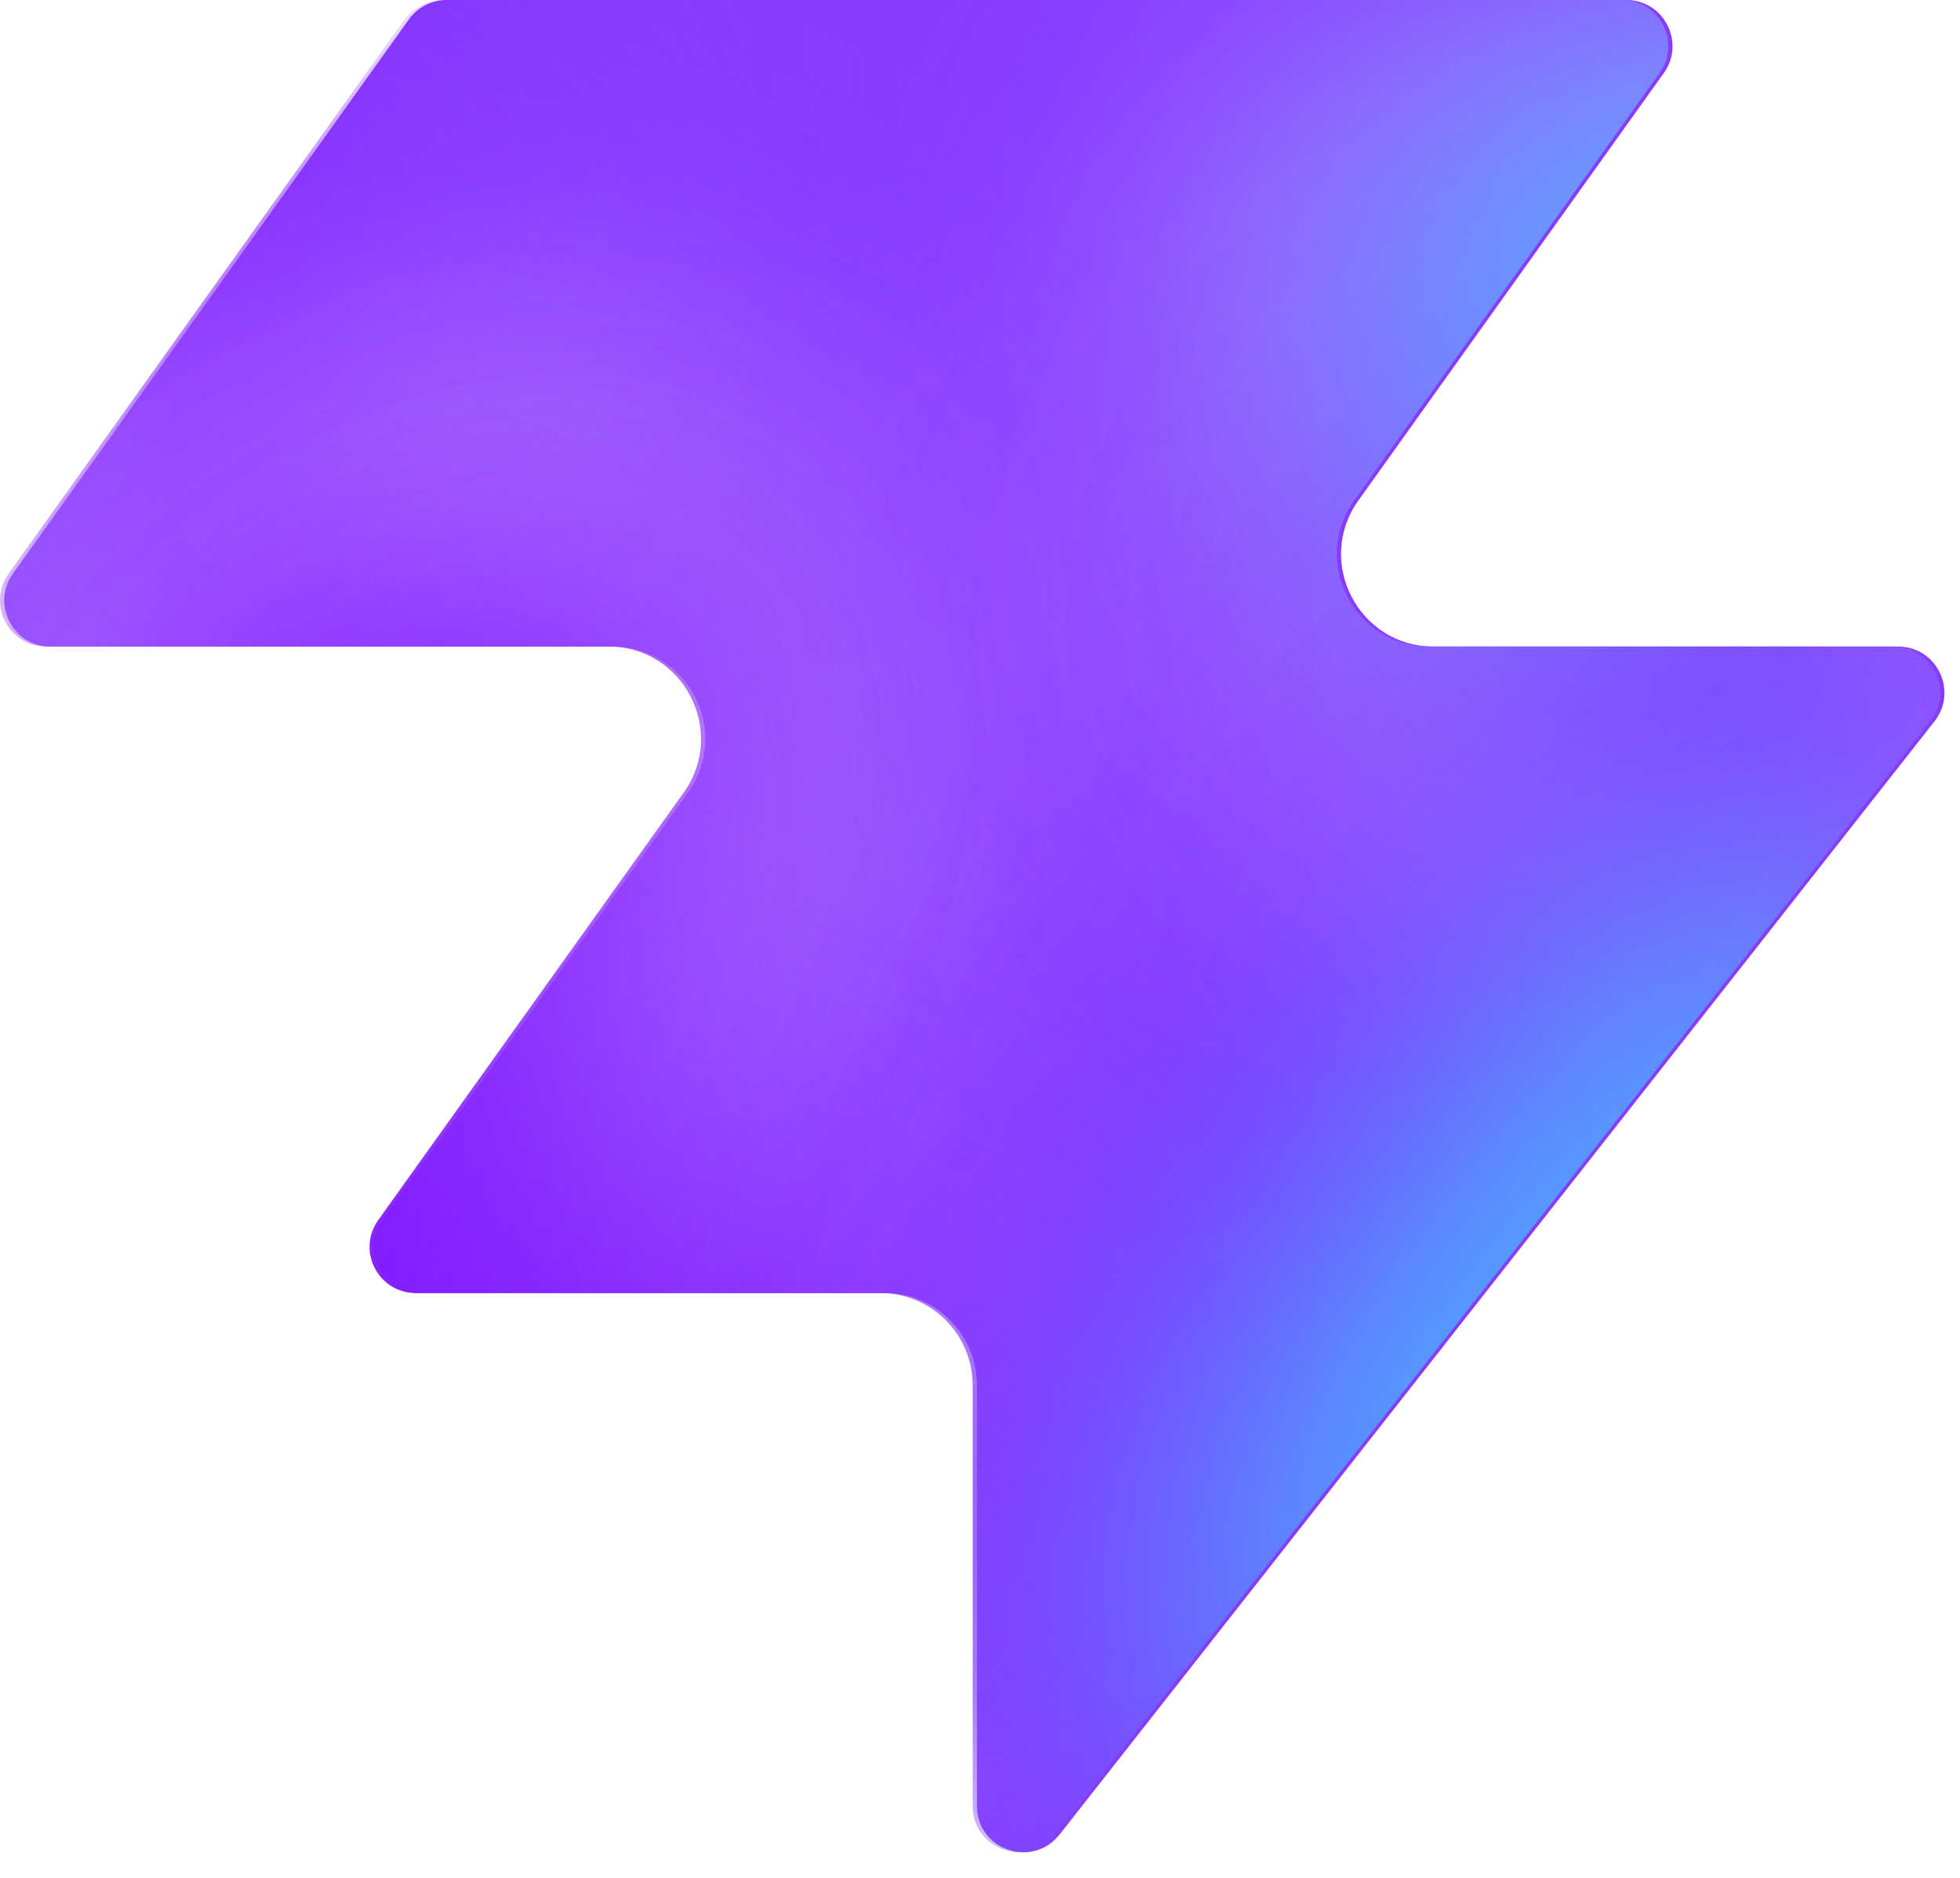
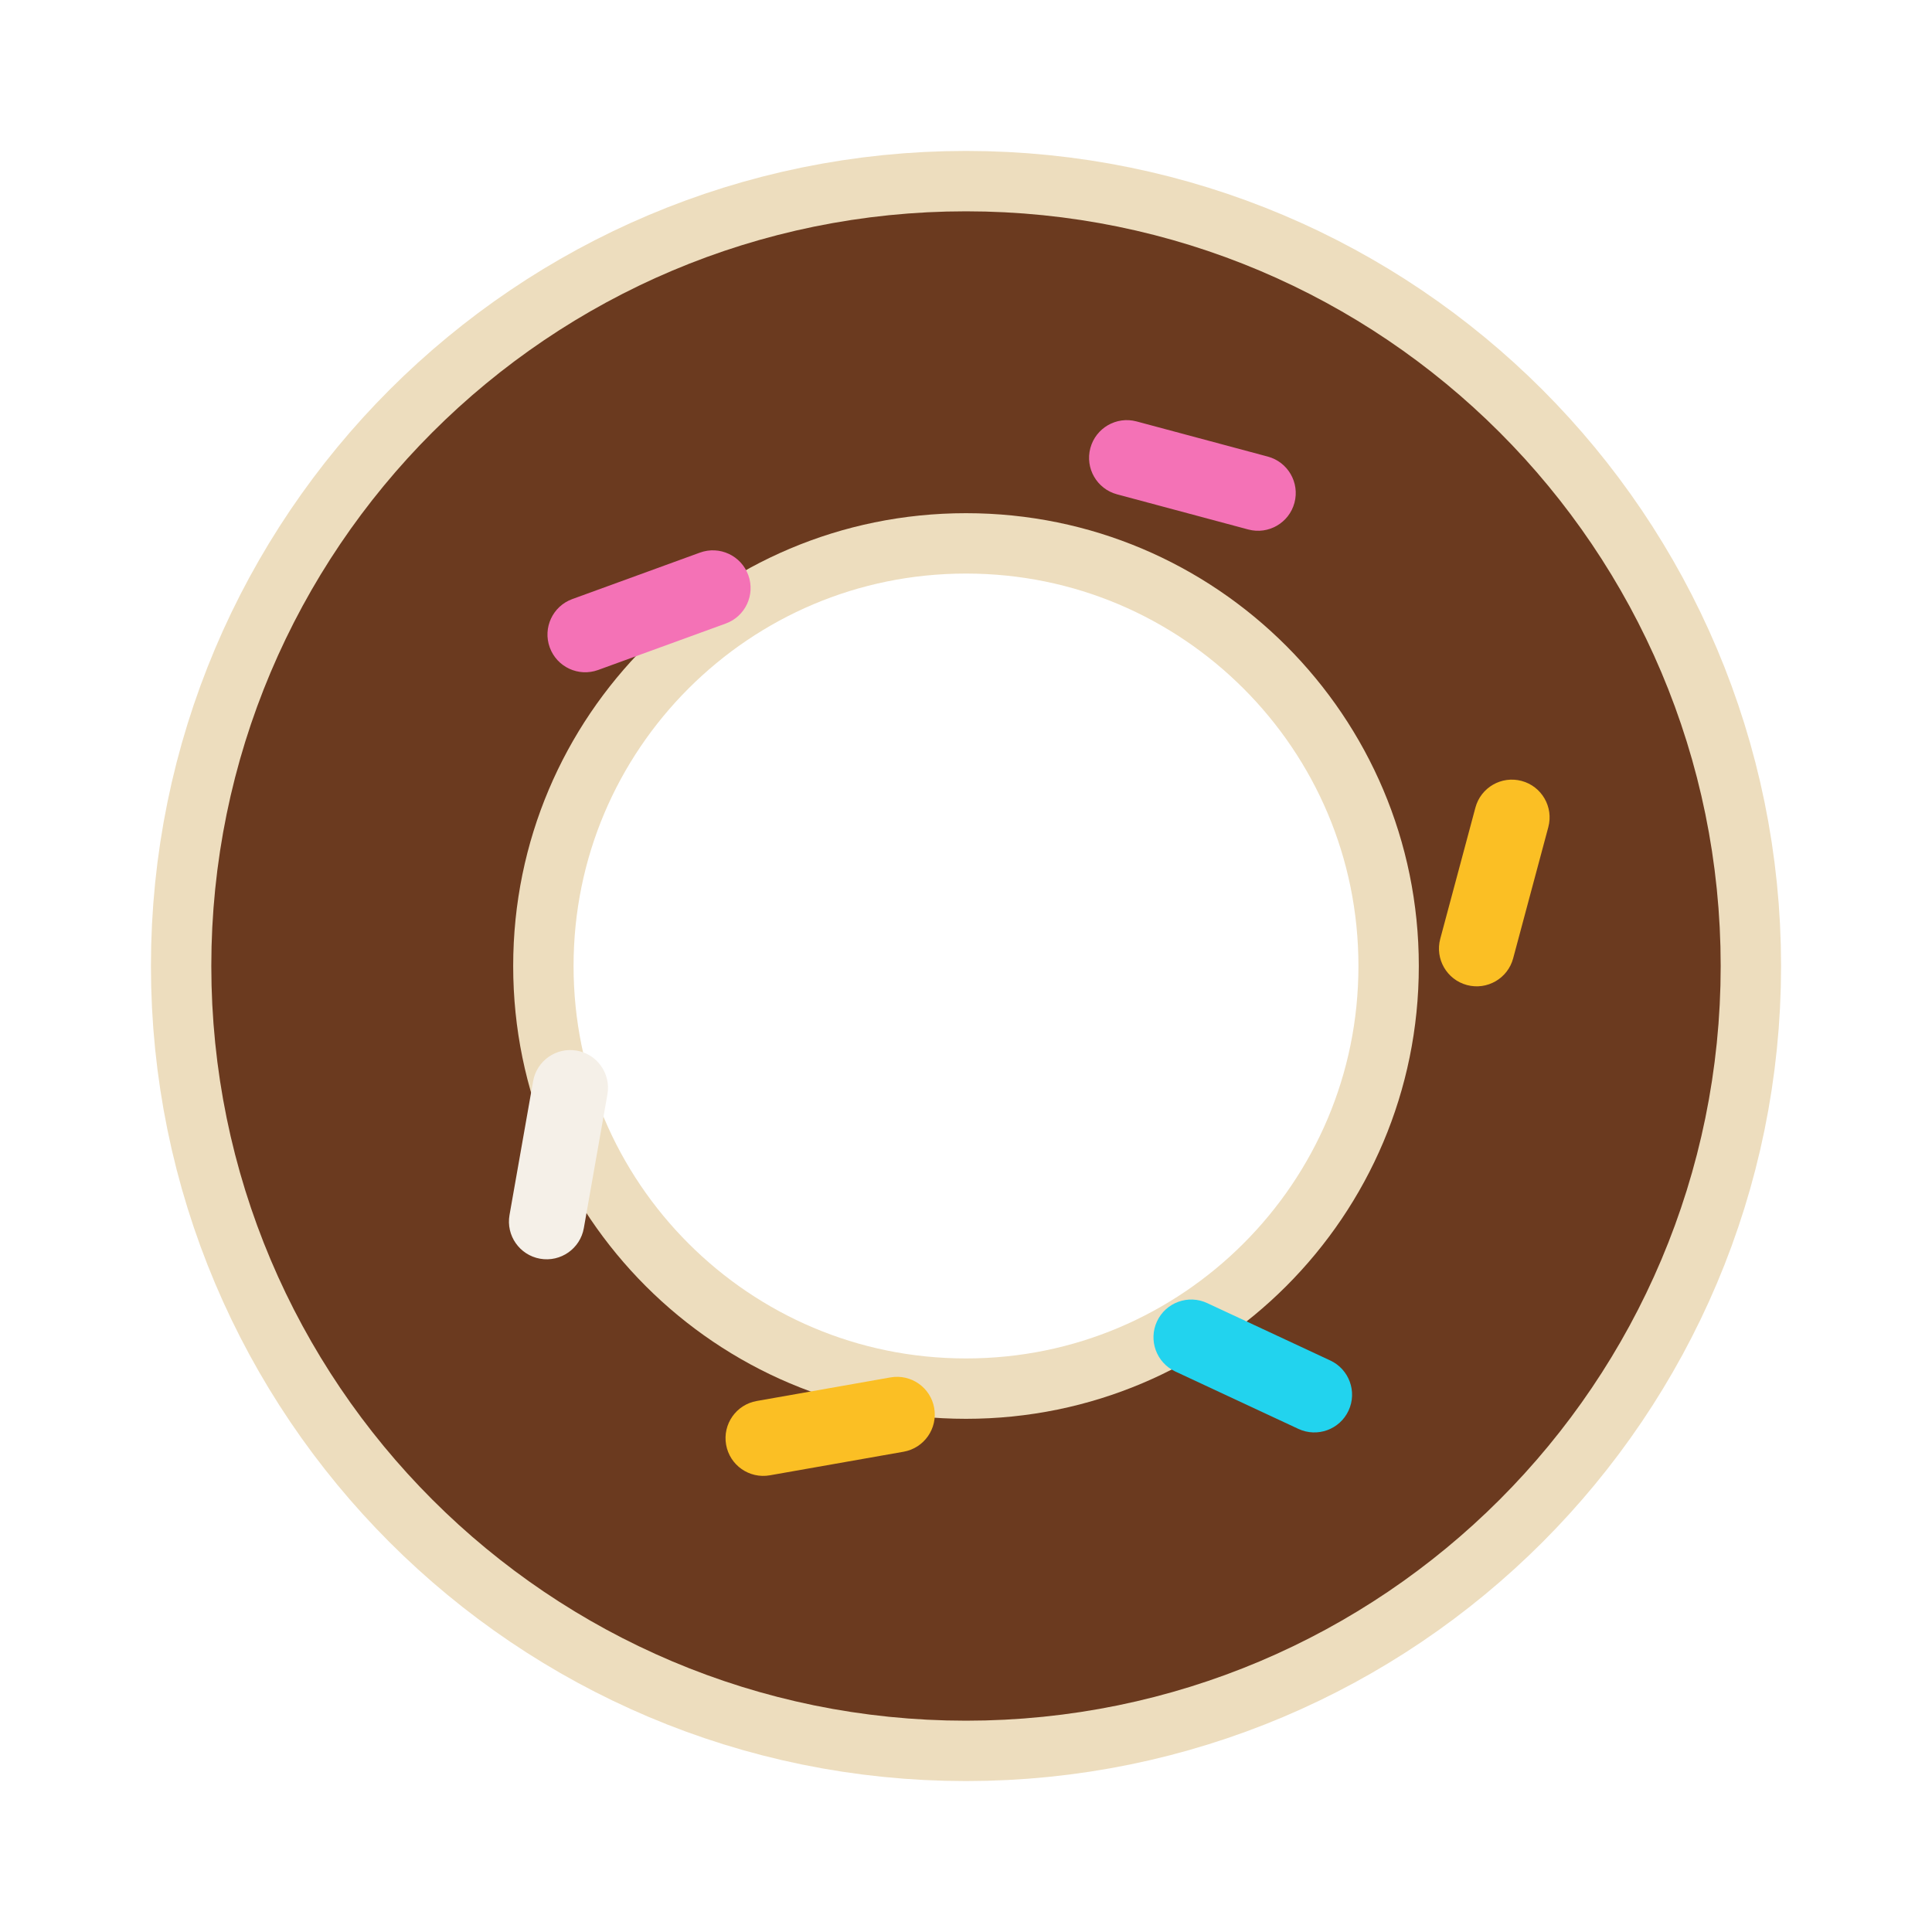
- <svg xmlns="http://www.w3.org/2000/svg" width="48" height="46" fill="none" viewBox="0 0 48 46">
-   <path fill="#863bff" d="M25.946 44.938c-.664.845-2.021.375-2.021-.698V33.937a2.26 2.26 0 0 0-2.262-2.262H10.287c-.92 0-1.456-1.04-.92-1.788l7.48-10.471c1.07-1.497 0-3.578-1.842-3.578H1.237c-.92 0-1.456-1.04-.92-1.788L10.013.474c.214-.297.556-.474.92-.474h28.894c.92 0 1.456 1.04.92 1.788l-7.48 10.471c-1.07 1.498 0 3.579 1.842 3.579h11.377c.943 0 1.473 1.088.89 1.83L25.947 44.94z" style="fill:#863bff;fill:color(display-p3 .525 .23 1);fill-opacity:1" />
-   <mask id="a" width="48" height="46" x="0" y="0" maskUnits="userSpaceOnUse" style="mask-type:alpha">
-     <path fill="#000" d="M25.842 44.938c-.664.844-2.021.375-2.021-.698V33.937a2.26 2.26 0 0 0-2.262-2.262H10.183c-.92 0-1.456-1.04-.92-1.788l7.48-10.471c1.07-1.498 0-3.579-1.842-3.579H1.133c-.92 0-1.456-1.04-.92-1.787L9.91.473c.214-.297.556-.474.92-.474h28.894c.92 0 1.456 1.04.92 1.788l-7.48 10.471c-1.07 1.498 0 3.578 1.842 3.578h11.377c.943 0 1.473 1.088.89 1.832L25.843 44.94z" style="fill:#000;fill-opacity:1" />
-   </mask>
-   <g mask="url(#a)">
-     <g filter="url(#b)">
-       <ellipse cx="5.508" cy="14.704" fill="#ede6ff" rx="5.508" ry="14.704" style="fill:#ede6ff;fill:color(display-p3 .927 .903 1);fill-opacity:1" transform="matrix(.00324 1 1 -.00324 -4.47 31.516)" />
-     </g>
-     <g filter="url(#c)">
-       <ellipse cx="10.399" cy="29.851" fill="#ede6ff" rx="10.399" ry="29.851" style="fill:#ede6ff;fill:color(display-p3 .927 .903 1);fill-opacity:1" transform="matrix(.00324 1 1 -.00324 -39.328 7.883)" />
-     </g>
-     <g filter="url(#d)">
-       <ellipse cx="5.508" cy="30.487" fill="#7e14ff" rx="5.508" ry="30.487" style="fill:#7e14ff;fill:color(display-p3 .492 .077 1);fill-opacity:1" transform="rotate(89.814 -25.913 -14.639)scale(1 -1)" />
-     </g>
-     <g filter="url(#e)">
-       <ellipse cx="5.508" cy="30.599" fill="#7e14ff" rx="5.508" ry="30.599" style="fill:#7e14ff;fill:color(display-p3 .492 .077 1);fill-opacity:1" transform="rotate(89.814 -32.644 -3.334)scale(1 -1)" />
-     </g>
-     <g filter="url(#f)">
-       <ellipse cx="5.508" cy="30.599" fill="#7e14ff" rx="5.508" ry="30.599" style="fill:#7e14ff;fill:color(display-p3 .492 .077 1);fill-opacity:1" transform="matrix(.00324 1 1 -.00324 -34.34 30.47)" />
-     </g>
-     <g filter="url(#g)">
-       <ellipse cx="14.072" cy="22.078" fill="#ede6ff" rx="14.072" ry="22.078" style="fill:#ede6ff;fill:color(display-p3 .927 .903 1);fill-opacity:1" transform="rotate(93.35 24.506 48.493)scale(-1 1)" />
-     </g>
-     <g filter="url(#h)">
-       <ellipse cx="3.47" cy="21.501" fill="#7e14ff" rx="3.47" ry="21.501" style="fill:#7e14ff;fill:color(display-p3 .492 .077 1);fill-opacity:1" transform="rotate(89.009 28.708 47.59)scale(-1 1)" />
-     </g>
-     <g filter="url(#i)">
-       <ellipse cx="3.47" cy="21.501" fill="#7e14ff" rx="3.47" ry="21.501" style="fill:#7e14ff;fill:color(display-p3 .492 .077 1);fill-opacity:1" transform="rotate(89.009 28.708 47.59)scale(-1 1)" />
-     </g>
-     <g filter="url(#j)">
-       <ellipse cx=".387" cy="8.972" fill="#7e14ff" rx="4.407" ry="29.108" style="fill:#7e14ff;fill:color(display-p3 .492 .077 1);fill-opacity:1" transform="rotate(39.51 .387 8.972)" />
-     </g>
-     <g filter="url(#k)">
-       <ellipse cx="47.523" cy="-6.092" fill="#7e14ff" rx="4.407" ry="29.108" style="fill:#7e14ff;fill:color(display-p3 .492 .077 1);fill-opacity:1" transform="rotate(37.892 47.523 -6.092)" />
-     </g>
-     <g filter="url(#l)">
-       <ellipse cx="41.412" cy="6.333" fill="#47bfff" rx="5.971" ry="9.665" style="fill:#47bfff;fill:color(display-p3 .28 .748 1);fill-opacity:1" transform="rotate(37.892 41.412 6.333)" />
-     </g>
-     <g filter="url(#m)">
-       <ellipse cx="-1.879" cy="38.332" fill="#7e14ff" rx="4.407" ry="29.108" style="fill:#7e14ff;fill:color(display-p3 .492 .077 1);fill-opacity:1" transform="rotate(37.892 -1.88 38.332)" />
-     </g>
-     <g filter="url(#n)">
-       <ellipse cx="-1.879" cy="38.332" fill="#7e14ff" rx="4.407" ry="29.108" style="fill:#7e14ff;fill:color(display-p3 .492 .077 1);fill-opacity:1" transform="rotate(37.892 -1.88 38.332)" />
-     </g>
-     <g filter="url(#o)">
-       <ellipse cx="35.651" cy="29.907" fill="#7e14ff" rx="4.407" ry="29.108" style="fill:#7e14ff;fill:color(display-p3 .492 .077 1);fill-opacity:1" transform="rotate(37.892 35.651 29.907)" />
-     </g>
-     <g filter="url(#p)">
-       <ellipse cx="38.418" cy="32.4" fill="#47bfff" rx="5.971" ry="15.297" style="fill:#47bfff;fill:color(display-p3 .28 .748 1);fill-opacity:1" transform="rotate(37.892 38.418 32.4)" />
-     </g>
-   </g>
-   <defs>
-     <filter id="b" width="60.045" height="41.654" x="-19.77" y="16.149" color-interpolation-filters="sRGB" filterUnits="userSpaceOnUse">
-       <feFlood flood-opacity="0" result="BackgroundImageFix" />
-       <feBlend in="SourceGraphic" in2="BackgroundImageFix" result="shape" />
-       <feGaussianBlur result="effect1_foregroundBlur_2002_17158" stdDeviation="7.659" />
-     </filter>
-     <filter id="c" width="90.34" height="51.437" x="-54.613" y="-7.533" color-interpolation-filters="sRGB" filterUnits="userSpaceOnUse">
-       <feFlood flood-opacity="0" result="BackgroundImageFix" />
-       <feBlend in="SourceGraphic" in2="BackgroundImageFix" result="shape" />
-       <feGaussianBlur result="effect1_foregroundBlur_2002_17158" stdDeviation="7.659" />
-     </filter>
-     <filter id="d" width="79.355" height="29.4" x="-49.64" y="2.03" color-interpolation-filters="sRGB" filterUnits="userSpaceOnUse">
-       <feFlood flood-opacity="0" result="BackgroundImageFix" />
-       <feBlend in="SourceGraphic" in2="BackgroundImageFix" result="shape" />
-       <feGaussianBlur result="effect1_foregroundBlur_2002_17158" stdDeviation="4.596" />
-     </filter>
-     <filter id="e" width="79.579" height="29.4" x="-45.045" y="20.029" color-interpolation-filters="sRGB" filterUnits="userSpaceOnUse">
-       <feFlood flood-opacity="0" result="BackgroundImageFix" />
-       <feBlend in="SourceGraphic" in2="BackgroundImageFix" result="shape" />
-       <feGaussianBlur result="effect1_foregroundBlur_2002_17158" stdDeviation="4.596" />
-     </filter>
-     <filter id="f" width="79.579" height="29.4" x="-43.513" y="21.178" color-interpolation-filters="sRGB" filterUnits="userSpaceOnUse">
-       <feFlood flood-opacity="0" result="BackgroundImageFix" />
-       <feBlend in="SourceGraphic" in2="BackgroundImageFix" result="shape" />
-       <feGaussianBlur result="effect1_foregroundBlur_2002_17158" stdDeviation="4.596" />
-     </filter>
-     <filter id="g" width="74.749" height="58.852" x="15.756" y="-17.901" color-interpolation-filters="sRGB" filterUnits="userSpaceOnUse">
-       <feFlood flood-opacity="0" result="BackgroundImageFix" />
-       <feBlend in="SourceGraphic" in2="BackgroundImageFix" result="shape" />
-       <feGaussianBlur result="effect1_foregroundBlur_2002_17158" stdDeviation="7.659" />
-     </filter>
-     <filter id="h" width="61.377" height="25.362" x="23.548" y="2.284" color-interpolation-filters="sRGB" filterUnits="userSpaceOnUse">
-       <feFlood flood-opacity="0" result="BackgroundImageFix" />
-       <feBlend in="SourceGraphic" in2="BackgroundImageFix" result="shape" />
-       <feGaussianBlur result="effect1_foregroundBlur_2002_17158" stdDeviation="4.596" />
-     </filter>
-     <filter id="i" width="61.377" height="25.362" x="23.548" y="2.284" color-interpolation-filters="sRGB" filterUnits="userSpaceOnUse">
-       <feFlood flood-opacity="0" result="BackgroundImageFix" />
-       <feBlend in="SourceGraphic" in2="BackgroundImageFix" result="shape" />
-       <feGaussianBlur result="effect1_foregroundBlur_2002_17158" stdDeviation="4.596" />
-     </filter>
-     <filter id="j" width="56.045" height="63.649" x="-27.636" y="-22.853" color-interpolation-filters="sRGB" filterUnits="userSpaceOnUse">
-       <feFlood flood-opacity="0" result="BackgroundImageFix" />
-       <feBlend in="SourceGraphic" in2="BackgroundImageFix" result="shape" />
-       <feGaussianBlur result="effect1_foregroundBlur_2002_17158" stdDeviation="4.596" />
-     </filter>
-     <filter id="k" width="54.814" height="64.646" x="20.116" y="-38.415" color-interpolation-filters="sRGB" filterUnits="userSpaceOnUse">
-       <feFlood flood-opacity="0" result="BackgroundImageFix" />
-       <feBlend in="SourceGraphic" in2="BackgroundImageFix" result="shape" />
-       <feGaussianBlur result="effect1_foregroundBlur_2002_17158" stdDeviation="4.596" />
-     </filter>
-     <filter id="l" width="33.541" height="35.313" x="24.641" y="-11.323" color-interpolation-filters="sRGB" filterUnits="userSpaceOnUse">
-       <feFlood flood-opacity="0" result="BackgroundImageFix" />
-       <feBlend in="SourceGraphic" in2="BackgroundImageFix" result="shape" />
-       <feGaussianBlur result="effect1_foregroundBlur_2002_17158" stdDeviation="4.596" />
-     </filter>
-     <filter id="m" width="54.814" height="64.646" x="-29.286" y="6.009" color-interpolation-filters="sRGB" filterUnits="userSpaceOnUse">
-       <feFlood flood-opacity="0" result="BackgroundImageFix" />
-       <feBlend in="SourceGraphic" in2="BackgroundImageFix" result="shape" />
-       <feGaussianBlur result="effect1_foregroundBlur_2002_17158" stdDeviation="4.596" />
-     </filter>
-     <filter id="n" width="54.814" height="64.646" x="-29.286" y="6.009" color-interpolation-filters="sRGB" filterUnits="userSpaceOnUse">
-       <feFlood flood-opacity="0" result="BackgroundImageFix" />
-       <feBlend in="SourceGraphic" in2="BackgroundImageFix" result="shape" />
-       <feGaussianBlur result="effect1_foregroundBlur_2002_17158" stdDeviation="4.596" />
-     </filter>
-     <filter id="o" width="54.814" height="64.646" x="8.244" y="-2.416" color-interpolation-filters="sRGB" filterUnits="userSpaceOnUse">
-       <feFlood flood-opacity="0" result="BackgroundImageFix" />
-       <feBlend in="SourceGraphic" in2="BackgroundImageFix" result="shape" />
-       <feGaussianBlur result="effect1_foregroundBlur_2002_17158" stdDeviation="4.596" />
-     </filter>
-     <filter id="p" width="39.409" height="43.623" x="18.713" y="10.588" color-interpolation-filters="sRGB" filterUnits="userSpaceOnUse">
-       <feFlood flood-opacity="0" result="BackgroundImageFix" />
-       <feBlend in="SourceGraphic" in2="BackgroundImageFix" result="shape" />
-       <feGaussianBlur result="effect1_foregroundBlur_2002_17158" stdDeviation="4.596" />
-     </filter>
-   </defs>
+ <svg xmlns="http://www.w3.org/2000/svg" viewBox="0 0 64 64">
+   <circle cx="32" cy="32" r="20" fill="none" stroke="#edddbe" stroke-width="14" />
+   <circle cx="32" cy="32" r="20" fill="none" stroke="#6b3a1f" stroke-width="10" />
+   <rect x="36" y="14.5" width="7" height="2.5" rx="1.25" fill="#f472b6" transform="rotate(15 39.5 15.75)" />
+   <rect x="46" y="28" width="7" height="2.5" rx="1.25" fill="#fbbf24" transform="rotate(105 49.5 29.25)" />
+   <rect x="38" y="44" width="7" height="2.5" rx="1.25" fill="#22d3ee" transform="rotate(205 41.5 45.25)" />
+   <rect x="15" y="37" width="7" height="2.5" rx="1.25" fill="#f5f0e8" transform="rotate(280 18.5 38.25)" />
+   <rect x="18" y="19" width="7" height="2.5" rx="1.25" fill="#f472b6" transform="rotate(340 21.5 20.25)" />
+   <rect x="24" y="46" width="7" height="2.5" rx="1.25" fill="#fbbf24" transform="rotate(170 27.5 47.25)" />
</svg>
